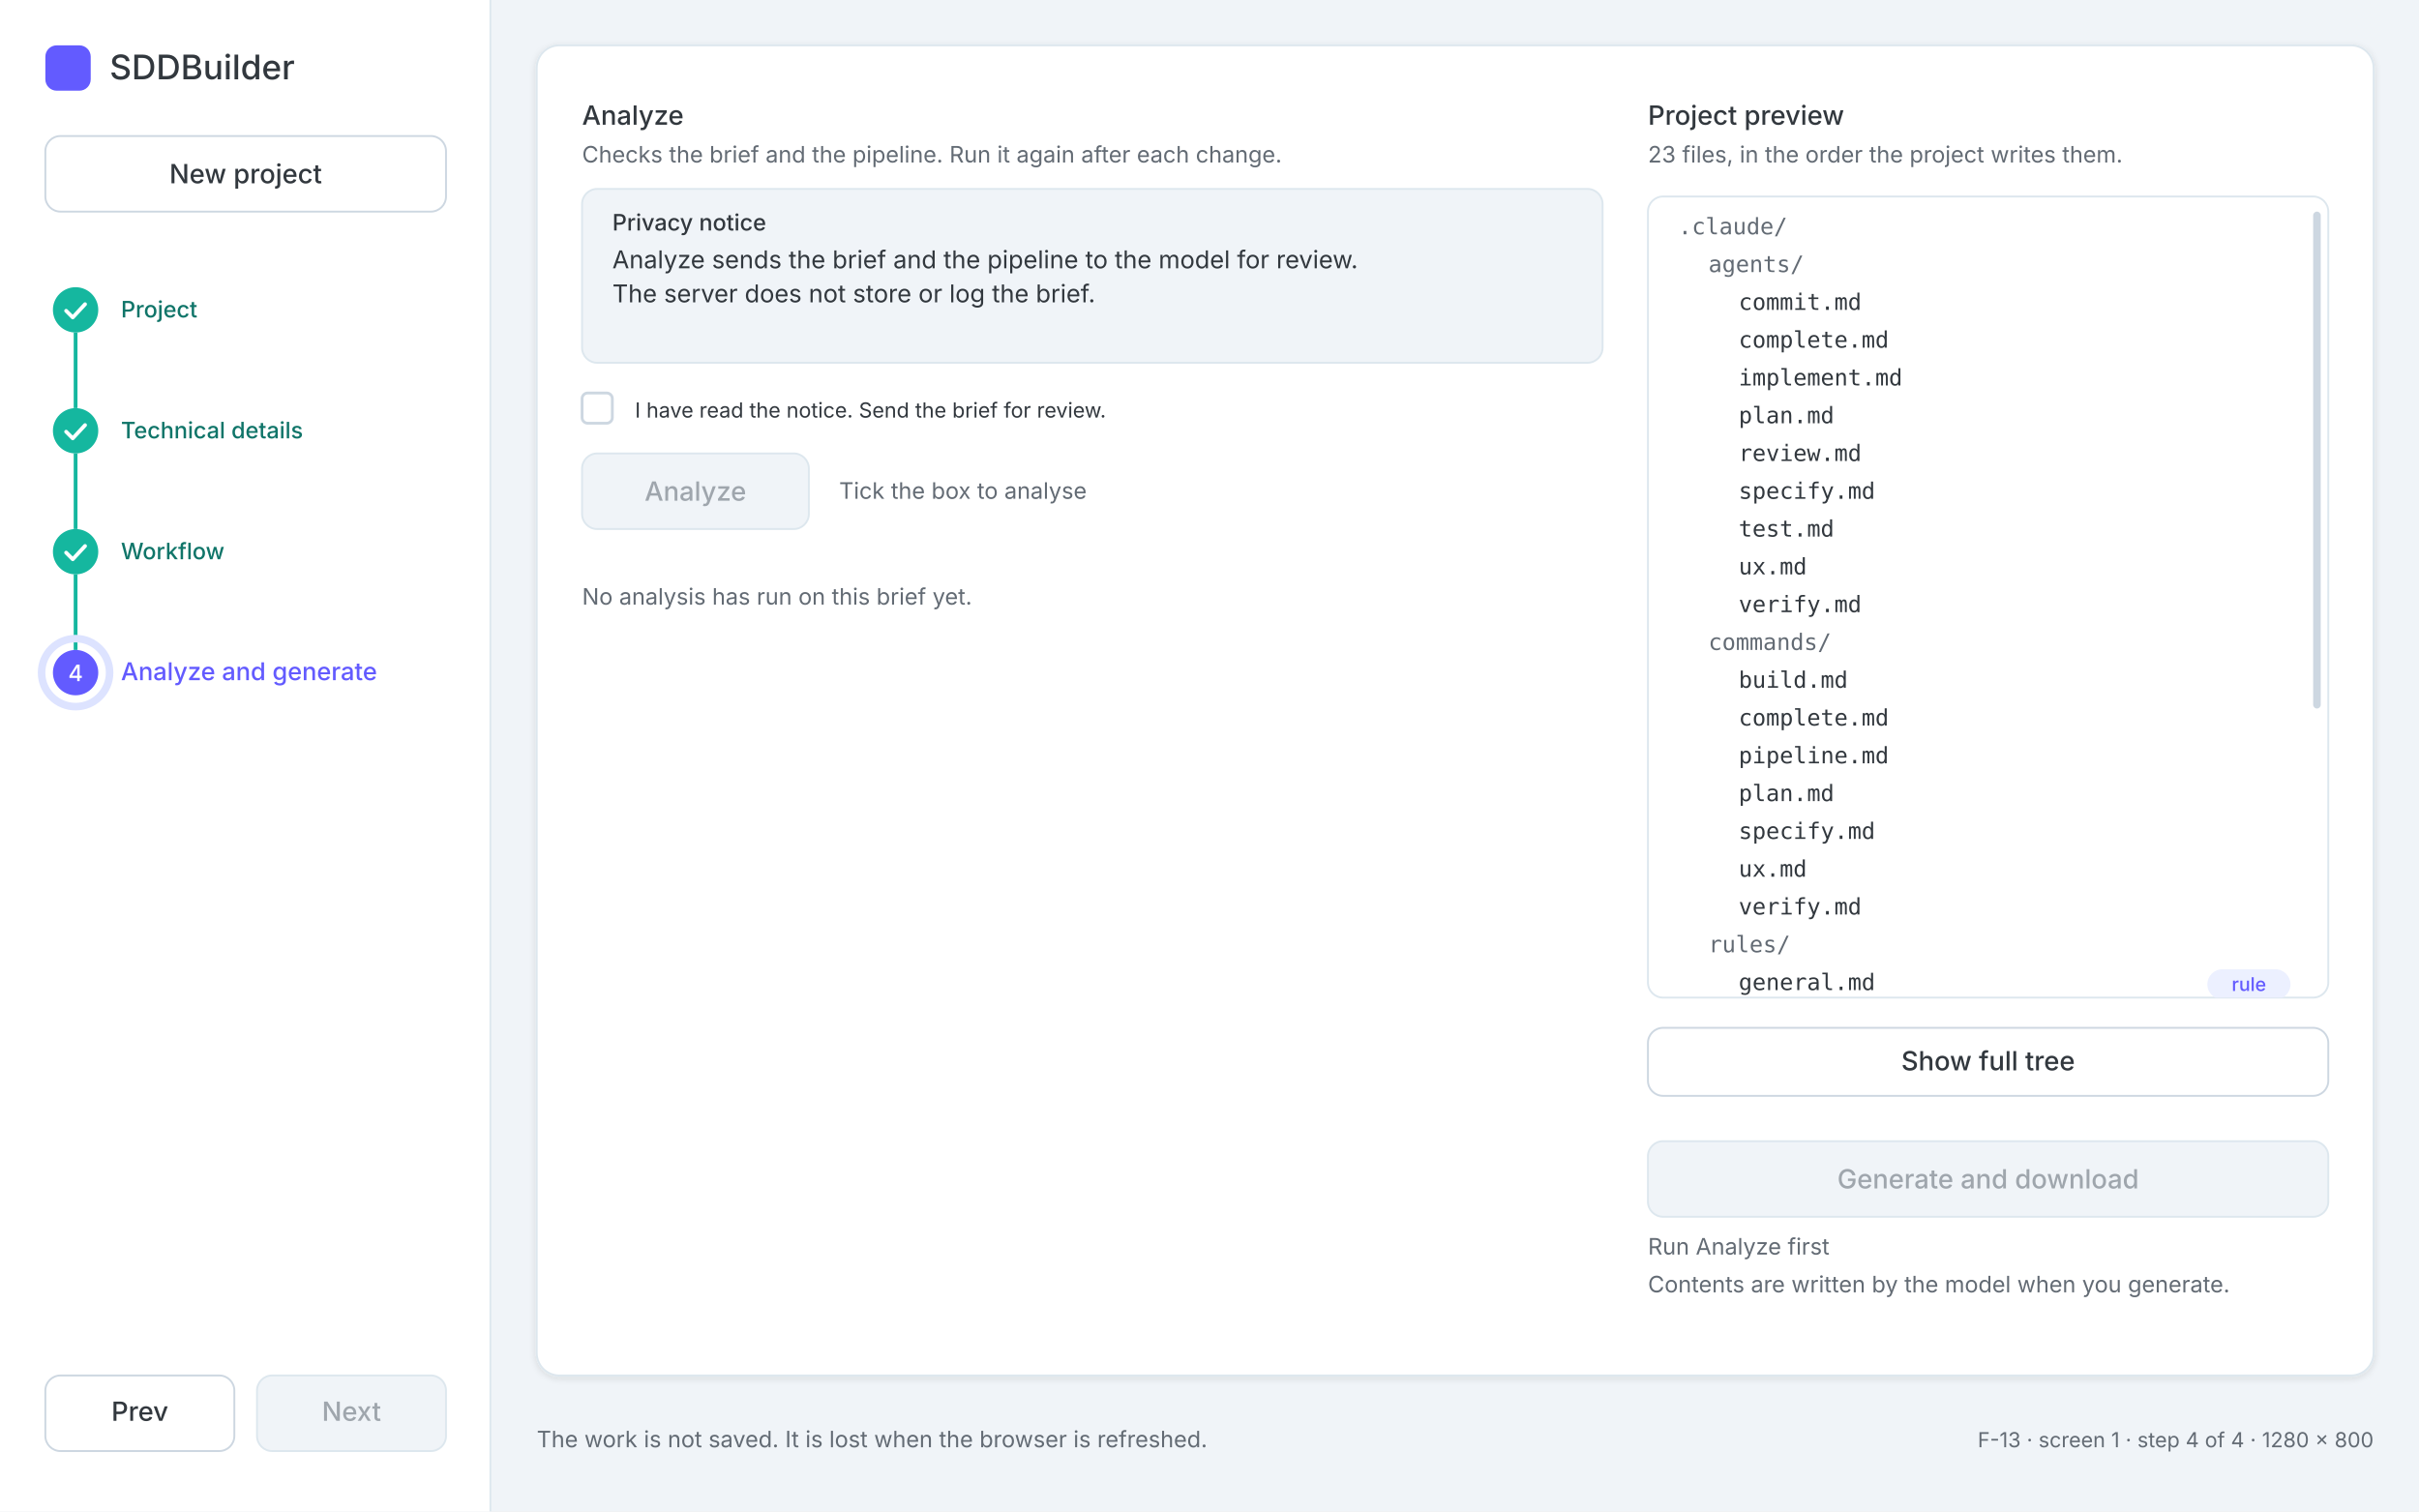
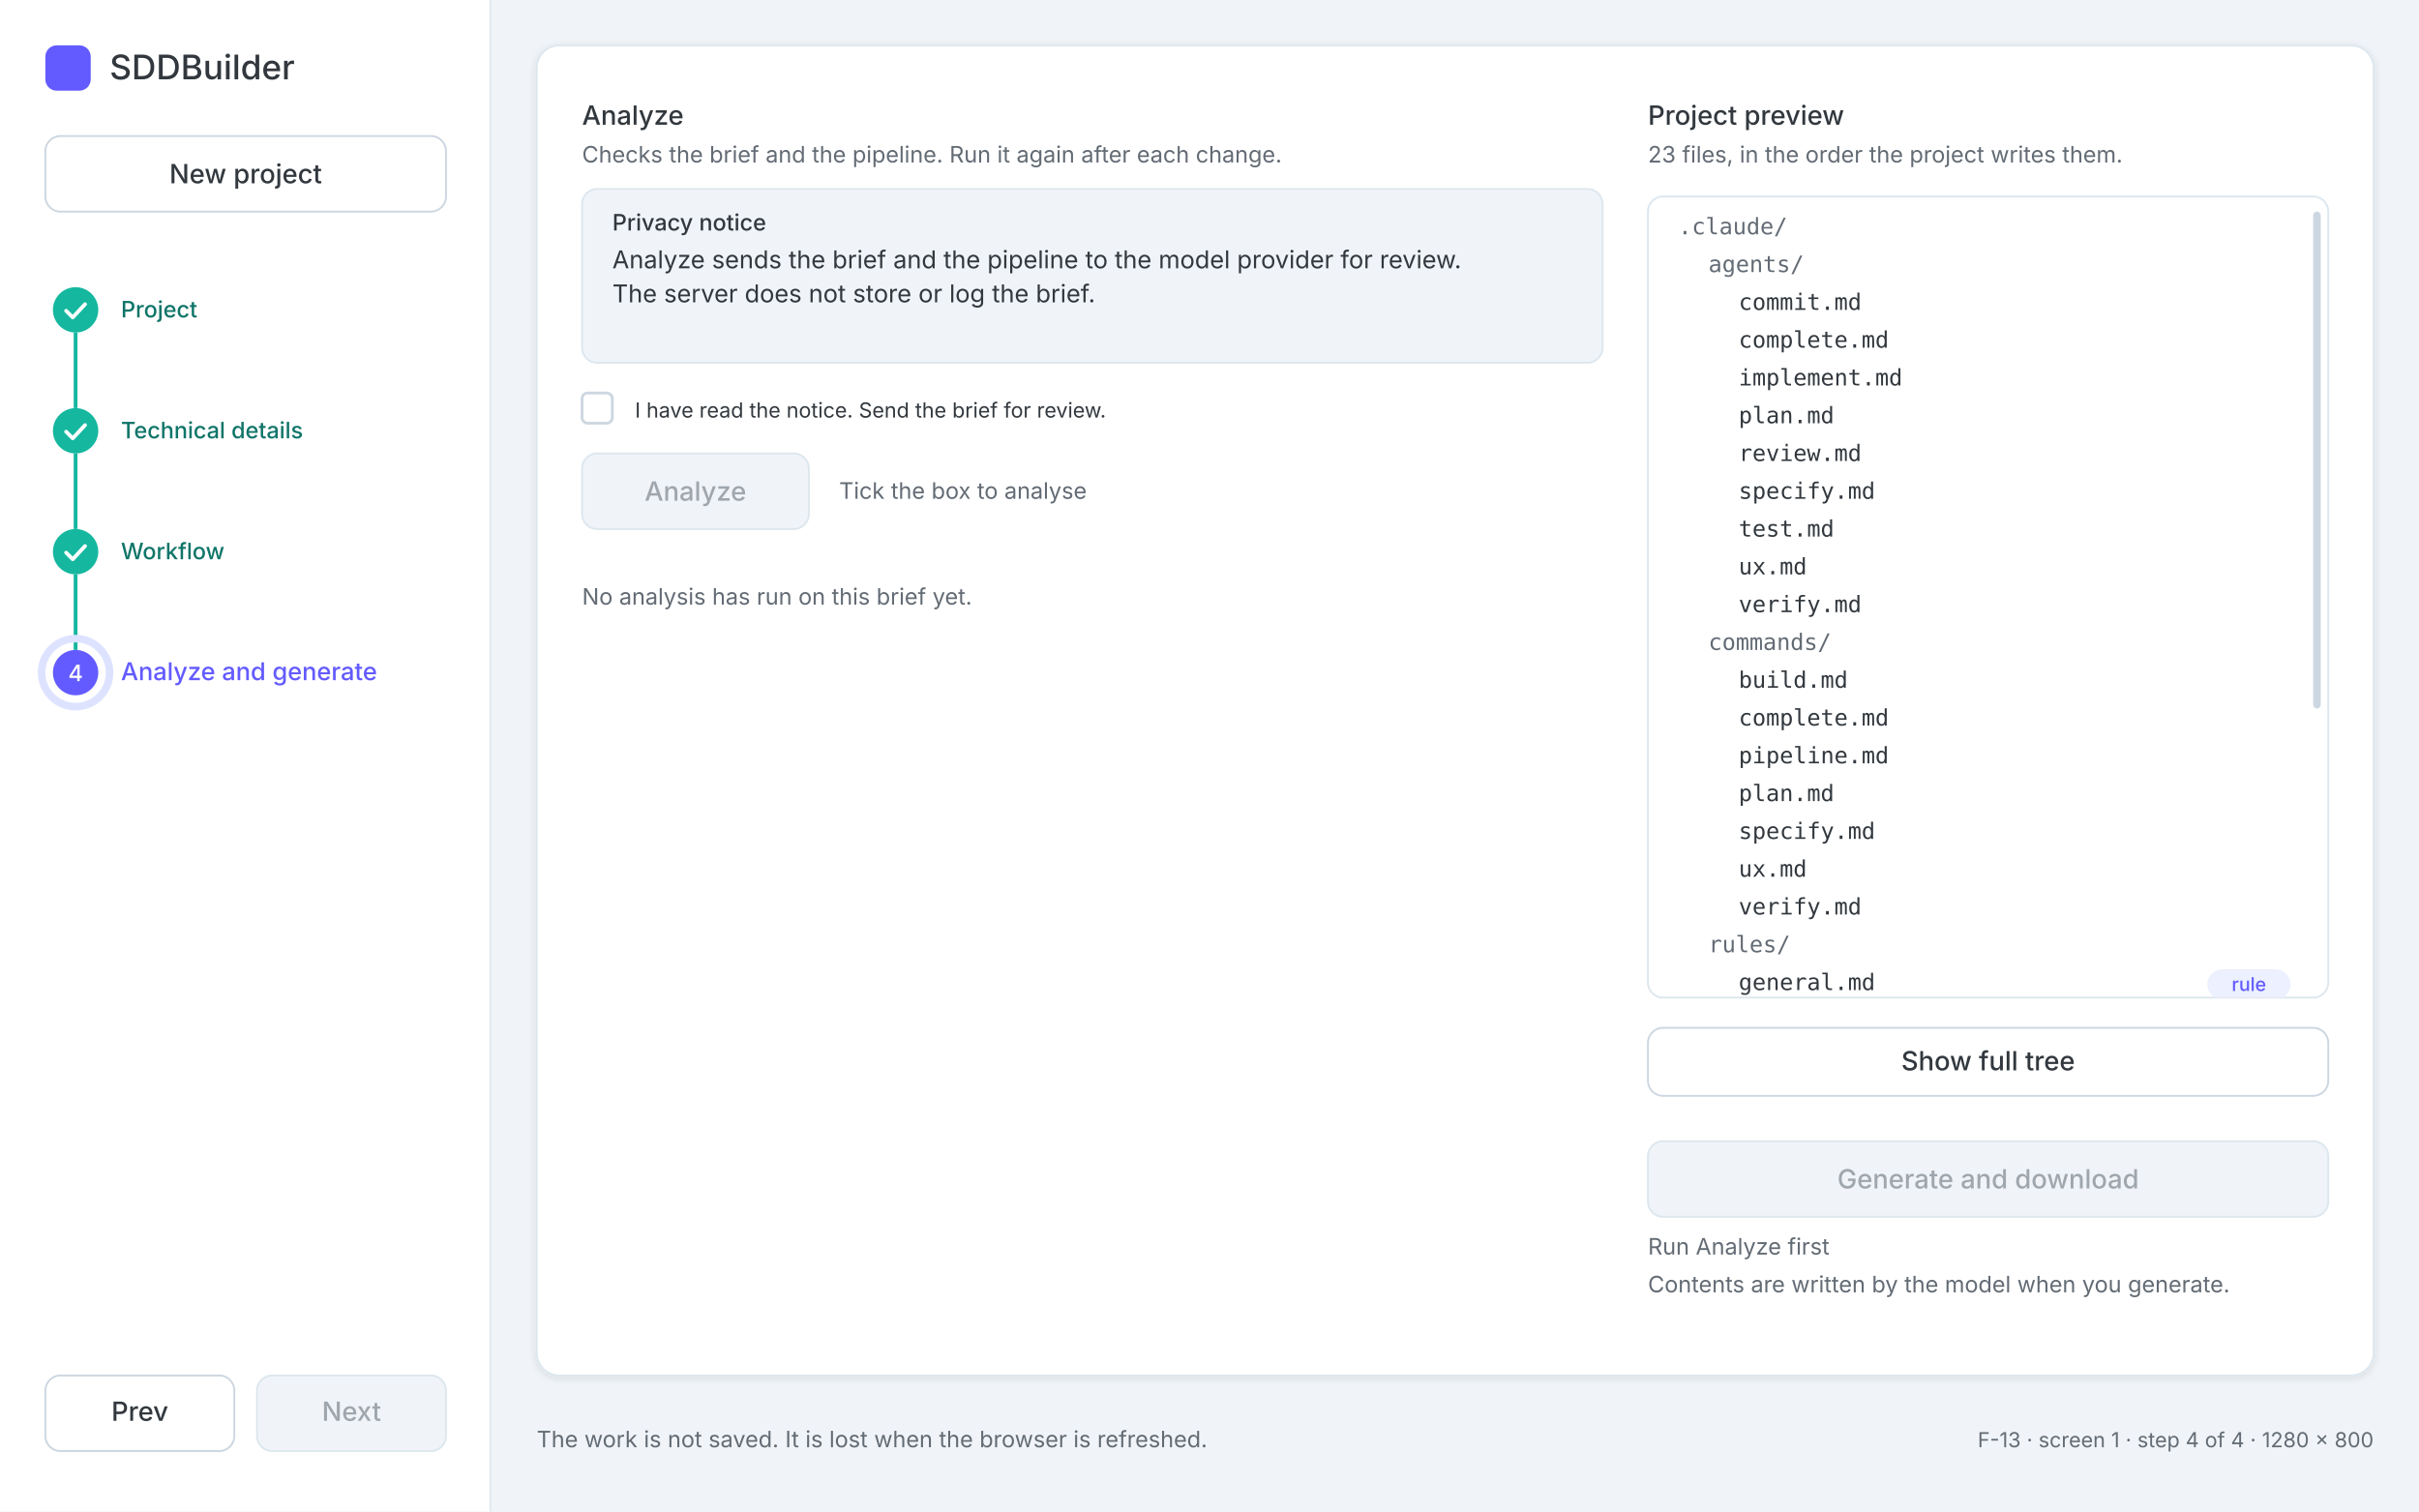
<svg xmlns="http://www.w3.org/2000/svg" width="1280" height="800" viewBox="0 0 1280 800">
  <defs>
    <filter id="sh" x="-5%" y="-5%" width="110%" height="115%">
      <feDropShadow dx="0" dy="1" stdDeviation="2" flood-color="#32383E" flood-opacity="0.12" />
    </filter>
  </defs>
  <style>
text{font-family:Inter,system-ui,-apple-system,"Segoe UI",sans-serif;font-size:13px;fill:#32383E}
.brand{font-size:18px;font-weight:500}
.btnText{font-size:14px;font-weight:500;fill:#FFFFFF}
.btnDark{font-size:14px;font-weight:500;fill:#32383E}
.navOff{font-size:14px;font-weight:500;fill:#9FA6AD}
.h1{font-size:16px;font-weight:500}
.h2{font-size:14px;font-weight:500}
.b12{font-size:12px;font-weight:500}
.muted{font-size:12px;fill:#636B74}
.caption{font-size:11px;fill:#636B74}
.label-cur{font-size:13px;font-weight:500;fill:#635BFF}
.label-done{font-size:12px;font-weight:500;fill:#107569}
.label-todo{font-size:12px;font-weight:500;fill:#636B74}
.num{font-size:12px;font-weight:500;fill:#FFFFFF}
.num-todo{font-size:12px;font-weight:500;fill:#636B74}
.disText{font-size:14px;font-weight:500;fill:#9FA6AD}
.pill{font-size:12px;font-weight:500}
.tree{font-family:"ui-monospace",Menlo,Consolas,monospace;font-size:12px;fill:#32383E}
.dir{fill:#636B74}
.tagT{font-size:10px;font-weight:500;fill:#635BFF}
.card{fill:#FFFFFF;stroke:#DDE7EE}
.btnP{fill:#635BFF}
.btn{fill:#FFFFFF;stroke:#CDD7E1}
.btnOff{fill:#F0F4F8;stroke:#DDE7EE}
.ring{fill:none;stroke:#DDE3FF;stroke-width:4}
.node-todo{fill:#FFFFFF;stroke:#CDD7E1;stroke-width:1.5}
.node-cur{fill:#635BFF}
.node-done{fill:#15B79F}
.check{fill:none;stroke:#FFFFFF;stroke-width:2;stroke-linecap:round;stroke-linejoin:round}
.line-todo{stroke:#CDD7E1;stroke-width:2}
.line-done{stroke:#15B79F;stroke-width:2}
.row{fill:#FFFFFF;stroke:#DDE7EE}
.panel{fill:#FFFFFF;stroke:#DDE7EE}
.thumb{fill:#CDD7E1}
</style>
  <rect width="1280" height="800" fill="#F0F4F8" />
  <rect x="0" y="0" width="260" height="800" fill="#FFFFFF" />
  <rect x="259" y="0" width="1" height="800" fill="#DDE7EE" />
  <rect x="24" y="24" width="24" height="24" rx="6" fill="#635BFF" />
  <text x="58" y="42" class="brand">SDDBuilder</text>
  <rect x="24" y="72" width="212" height="40" rx="8" class="btn" />
  <text x="130" y="97" class="btnDark" text-anchor="middle">New project</text>
  <line x1="40" y1="176" x2="40" y2="216" class="line-done" />
  <line x1="40" y1="240" x2="40" y2="280" class="line-done" />
  <line x1="40" y1="304" x2="40" y2="344" class="line-done" />
  <circle class="node-done" cx="40" cy="164" r="12" />
  <path class="check" d="M35 164.5 L38.5 168 L45 161" />
  <text class="label-done" x="64" y="168">Project</text>
  <circle class="node-done" cx="40" cy="228" r="12" />
  <path class="check" d="M35 228.5 L38.5 232 L45 225" />
  <text class="label-done" x="64" y="232">Technical details</text>
  <circle class="node-done" cx="40" cy="292" r="12" />
  <path class="check" d="M35 292.5 L38.5 296 L45 289" />
  <text class="label-done" x="64" y="296">Workflow</text>
  <circle class="ring" cx="40" cy="356" r="18" />
  <circle class="node-cur" cx="40" cy="356" r="12" />
  <text class="num" x="40" y="360.5" text-anchor="middle">4</text>
  <text class="label-cur" x="64" y="360">Analyze and generate</text>
  <g>
    <rect class="btn" x="24" y="728" width="100" height="40" rx="8" />
    <text class="btnDark" x="74" y="752" text-anchor="middle">Prev</text>
  </g>
  <g>
    <rect class="btnOff" x="136" y="728" width="100" height="40" rx="8" />
    <text class="navOff" x="186" y="752" text-anchor="middle">Next</text>
  </g>
  <rect x="284" y="24" width="972" height="704" rx="12" class="card" filter="url(#sh)" />
  <text x="308" y="66" class="h2">Analyze</text>
  <text x="308" y="86" class="muted">Checks the brief and the pipeline. Run it again after each change.</text>
  <rect x="308" y="100" width="540" height="92" rx="8" fill="#F0F4F8" stroke="#DDE7EE" />
  <text x="324" y="122" class="b12">Privacy notice</text>
-   <text x="324" y="142">Analyze sends the brief and the pipeline to the model for review.</text>
+   <text x="324" y="142">Analyze sends the brief and the pipeline to the model provider for review.</text>
  <text x="324" y="160">The server does not store or log the brief.</text>
  <g>
    <rect x="308" y="208" width="16" height="16" rx="3" fill="#FFFFFF" stroke="#CDD7E1" stroke-width="1.5" />
  </g>
  <text x="336" y="221" style="font-size:11px">I have read the notice. Send the brief for review.</text>
  <g>
    <rect class="btnOff" x="308" y="240" width="120" height="40" rx="8" />
    <text class="disText" x="368" y="265" text-anchor="middle">Analyze</text>
  </g>
  <text x="444" y="264" class="muted">Tick the box to analyse</text>
  <text x="308" y="320" class="muted">No analysis has run on this brief yet.</text>
  <text x="872" y="66" class="h2">Project preview</text>
  <text x="872" y="86" class="muted">23 files, in the order the project writes them.</text>
  <clipPath id="clipCol">
    <rect x="872" y="104" width="360" height="424" rx="8" />
  </clipPath>
  <rect class="panel" x="872" y="104" width="360" height="424" rx="8" />
  <g clip-path="url(#clipCol)">
    <text x="888" y="124" class="tree dir">.claude/</text>
    <text x="904" y="144" class="tree dir">agents/</text>
    <text x="920" y="164" class="tree">commit.md</text>
    <text x="920" y="184" class="tree">complete.md</text>
    <text x="920" y="204" class="tree">implement.md</text>
    <text x="920" y="224" class="tree">plan.md</text>
    <text x="920" y="244" class="tree">review.md</text>
    <text x="920" y="264" class="tree">specify.md</text>
    <text x="920" y="284" class="tree">test.md</text>
    <text x="920" y="304" class="tree">ux.md</text>
    <text x="920" y="324" class="tree">verify.md</text>
    <text x="904" y="344" class="tree dir">commands/</text>
    <text x="920" y="364" class="tree">build.md</text>
    <text x="920" y="384" class="tree">complete.md</text>
    <text x="920" y="404" class="tree">pipeline.md</text>
    <text x="920" y="424" class="tree">plan.md</text>
    <text x="920" y="444" class="tree">specify.md</text>
    <text x="920" y="464" class="tree">ux.md</text>
    <text x="920" y="484" class="tree">verify.md</text>
    <text x="904" y="504" class="tree dir">rules/</text>
    <text x="920" y="524" class="tree">general.md</text>
    <rect x="1168" y="513" width="44" height="16" rx="8" fill="#ECF0FF" />
    <text class="tagT" x="1190" y="524.5" text-anchor="middle">rule</text>
    <text x="920" y="544" class="tree">typescript.md</text>
    <rect x="1168" y="533" width="44" height="16" rx="8" fill="#ECF0FF" />
    <text class="tagT" x="1190" y="544.5" text-anchor="middle">rule</text>
    <text x="888" y="564" class="tree">CLAUDE.md</text>
    <text x="888" y="584" class="tree dir">spec/</text>
    <text x="904" y="604" class="tree dir">documents/</text>
    <text x="920" y="624" class="tree">process.md</text>
    <text x="904" y="644" class="tree dir">specifications/</text>
    <text x="920" y="664" class="tree dir">F-00-template/</text>
    <text x="936" y="684" class="tree">plan.md</text>
    <text x="936" y="704" class="tree">progress.md</text>
    <text x="936" y="724" class="tree">stories.md</text>
  </g>
  <rect class="thumb" x="1224" y="112" width="4" height="263" rx="2" />
  <g>
    <rect class="btn" x="872" y="544" width="360" height="36" rx="8" />
    <text class="btnDark" x="1052" y="566.5" text-anchor="middle">Show full tree</text>
  </g>
  <g>
    <rect class="btnOff" x="872" y="604" width="360" height="40" rx="8" />
    <text class="disText" x="1052" y="629" text-anchor="middle">Generate and download</text>
  </g>
  <text x="872" y="664" class="muted">Run Analyze first</text>
  <text x="872" y="684" class="muted">Contents are written by the model when you generate.</text>
  <text x="284" y="766" class="muted">The work is not saved. It is lost when the browser is refreshed.</text>
  <text x="1256" y="766" class="caption" text-anchor="end">F-13 · screen 1 · step 4 of 4 · 1280 × 800</text>
</svg>
